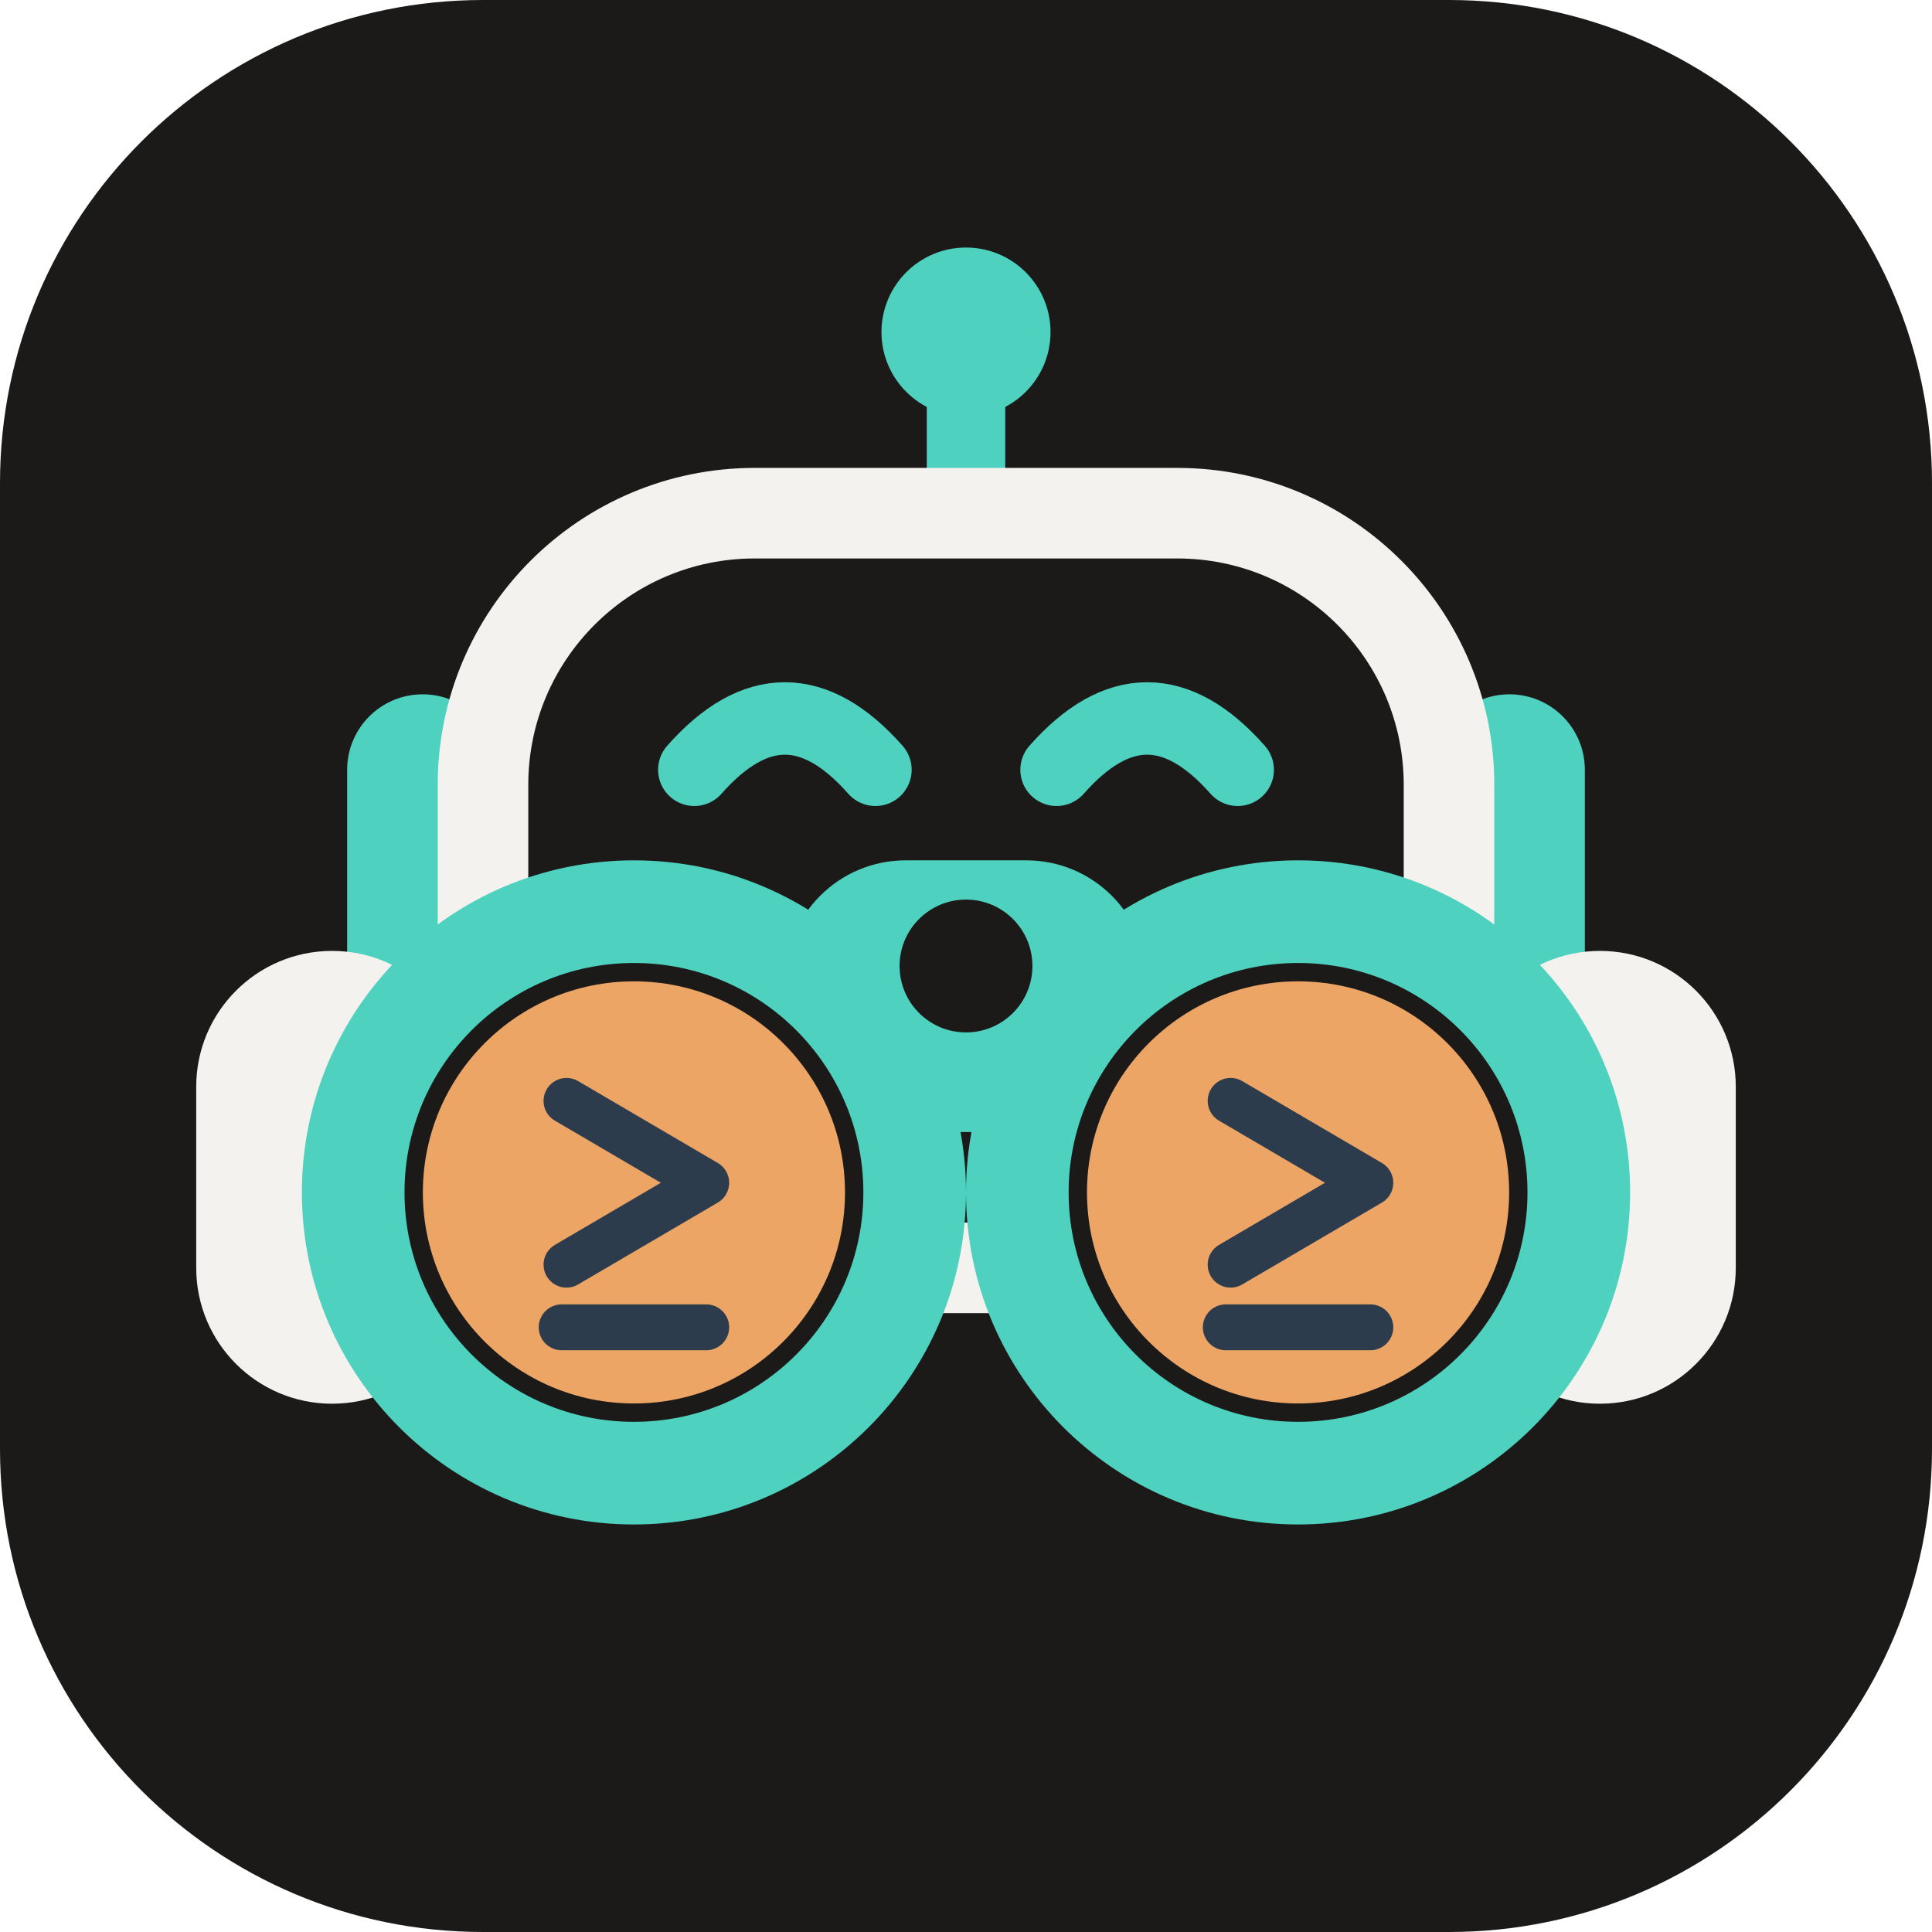
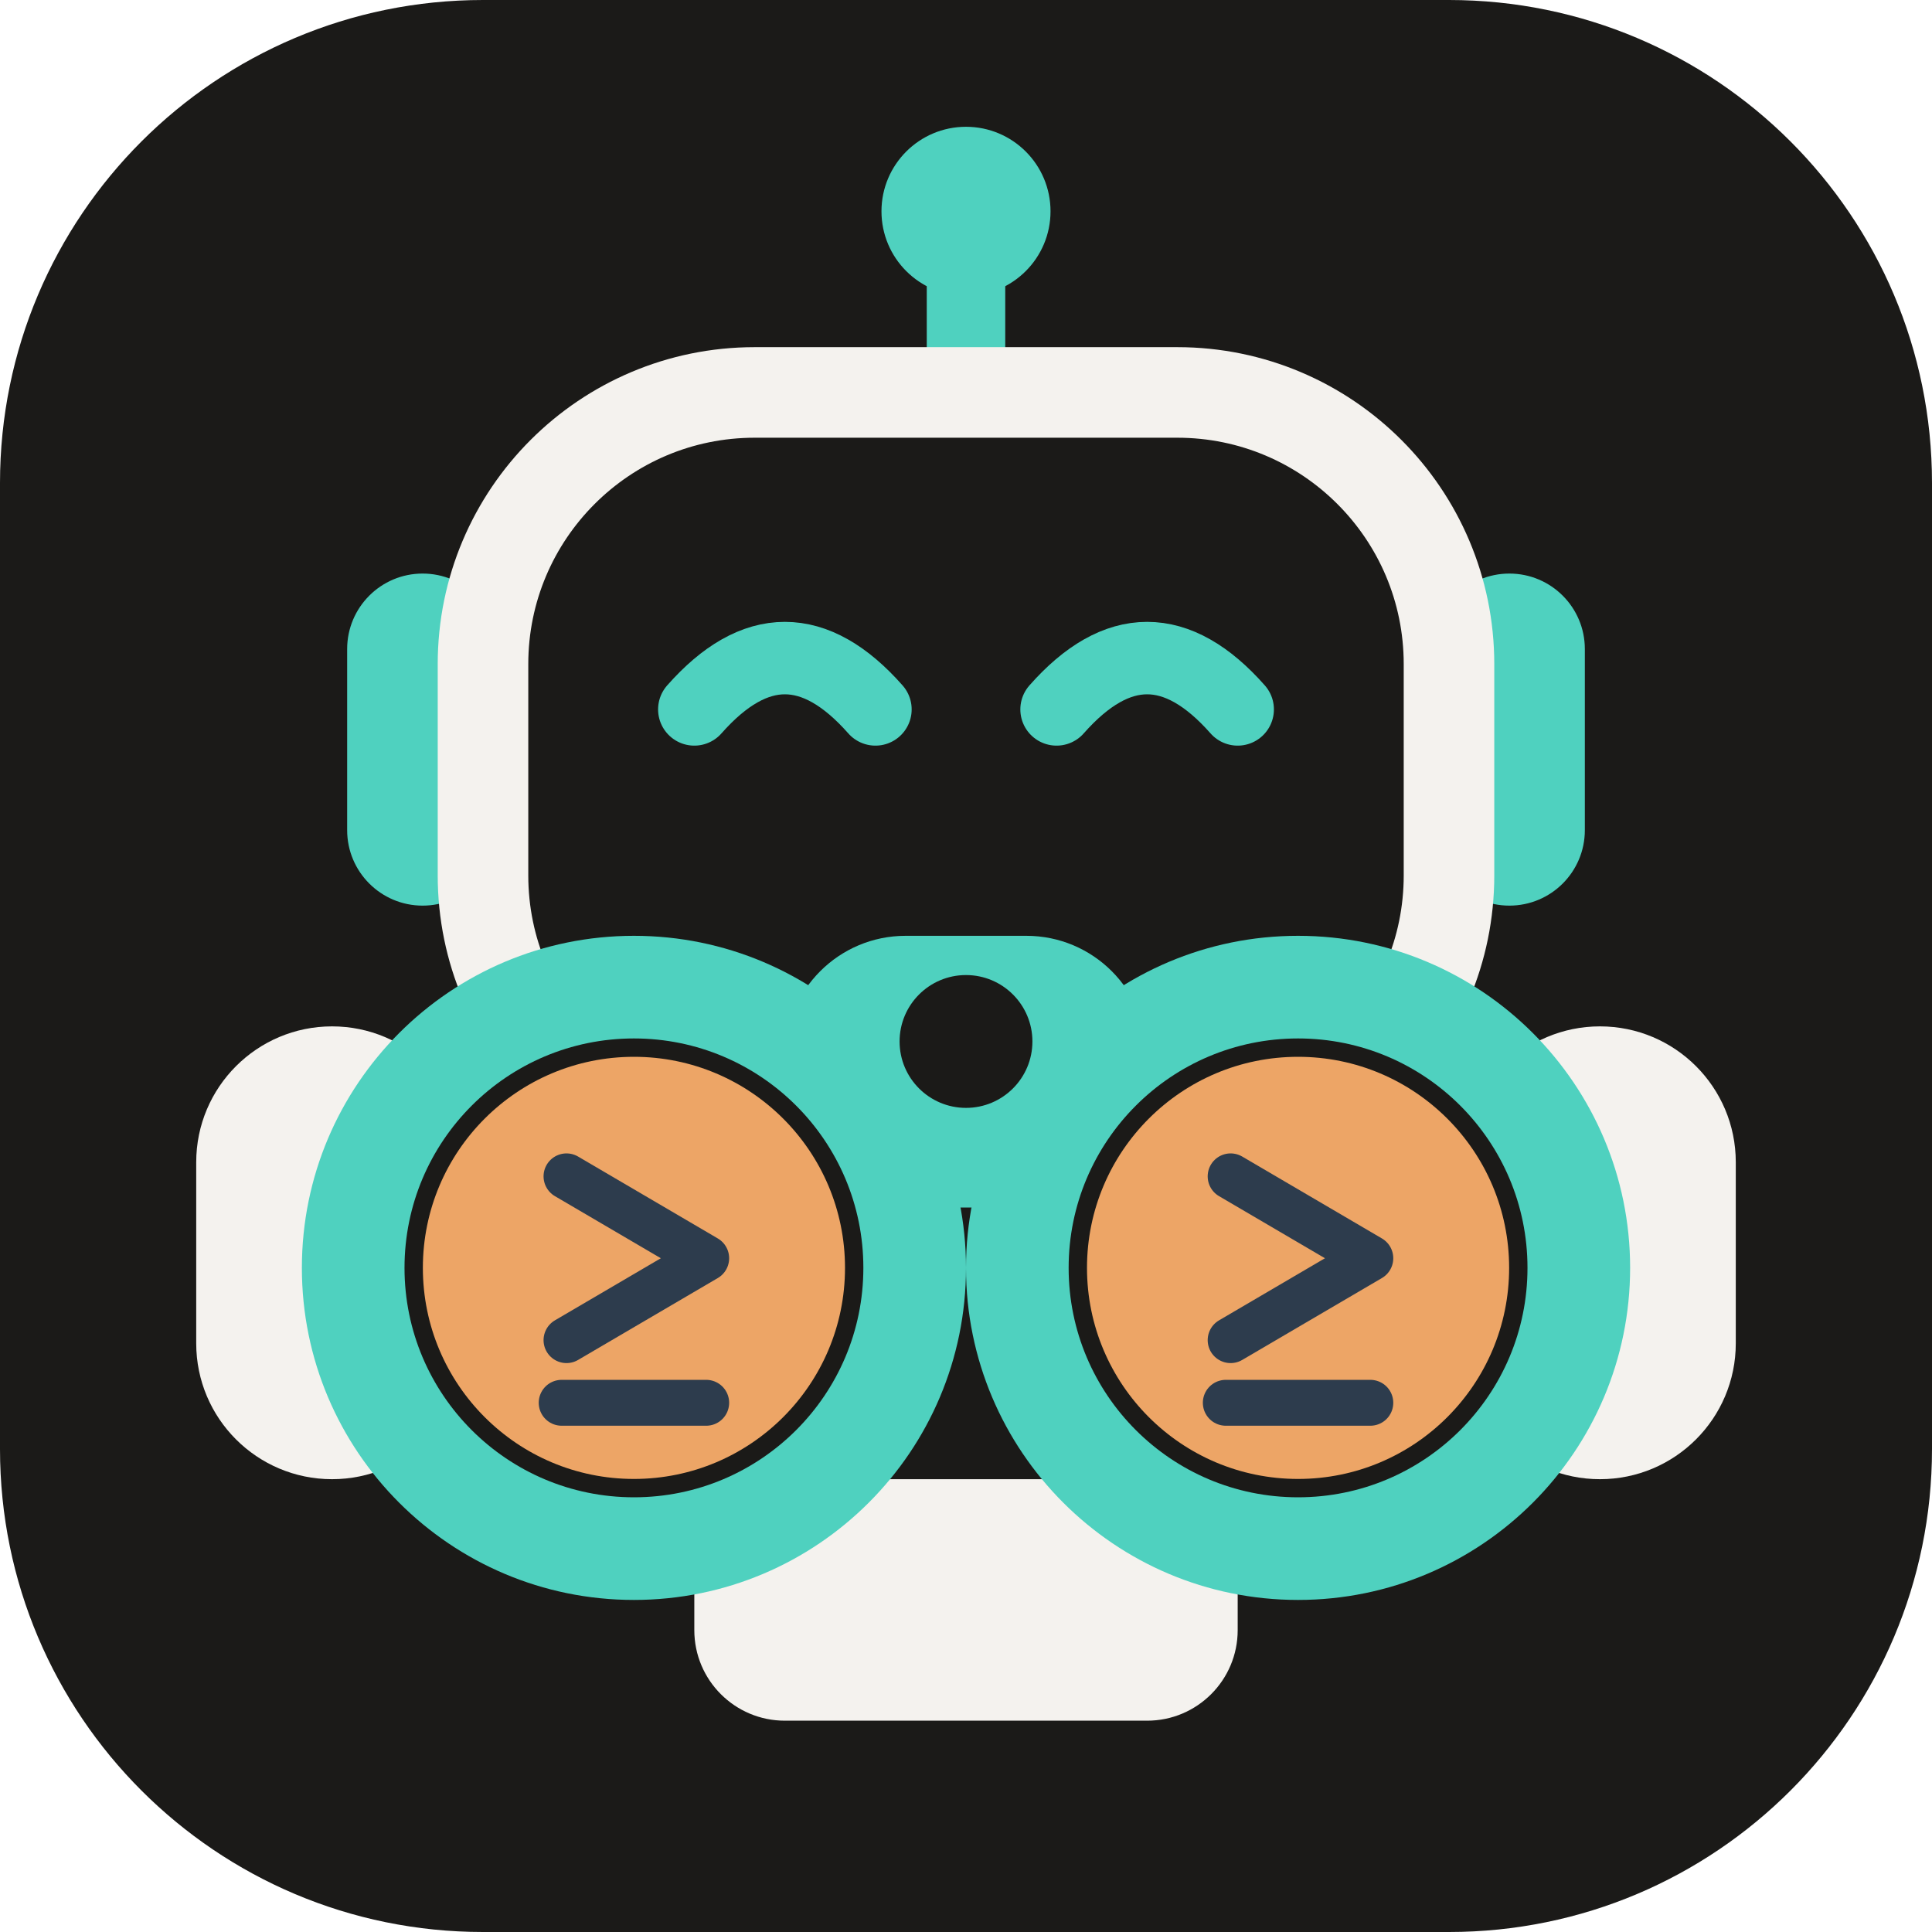
<svg xmlns="http://www.w3.org/2000/svg" viewBox="0 0 64 64" role="img" aria-label="Marktplaats Watcher">
  <rect width="64" height="64" rx="16" fill="#1b1a18" />
-   <g transform="translate(0 4)">
-     <path d="M32 8.5V13" stroke="#4fd1bf" stroke-width="2.6" stroke-linecap="round" />
-     <circle cx="32" cy="7" r="2.8" fill="#4fd1bf" />
-     <rect x="11.5" y="19" width="5" height="11" rx="2.5" fill="#4fd1bf" />
-     <rect x="47.5" y="19" width="5" height="11" rx="2.5" fill="#4fd1bf" />
-     <rect x="16" y="13" width="32" height="25" rx="9" fill="#1b1a18" stroke="#f4f2ee" stroke-width="3" />
-     <path d="M23 21.5q3-3.4 6 0M35 21.5q3-3.4 6 0" fill="none" stroke="#4fd1bf" stroke-width="2.4" stroke-linecap="round" />
-     <rect x="6.5" y="27.5" width="9" height="15" rx="4.5" fill="#f4f2ee" />
-     <rect x="48.5" y="27.5" width="9" height="15" rx="4.5" fill="#f4f2ee" />
-     <rect x="26" y="24.5" width="12" height="9" rx="4" fill="#4fd1bf" />
-     <circle cx="32" cy="28" r="2.2" fill="#1b1a18" />
-     <circle cx="21" cy="35.5" r="11" fill="#4fd1bf" />
-     <circle cx="43" cy="35.5" r="11" fill="#4fd1bf" />
-     <circle cx="21" cy="35.5" r="7.6" fill="#1b1a18" />
-     <circle cx="43" cy="35.5" r="7.6" fill="#1b1a18" />
-     <circle cx="21" cy="35.5" r="6.992" fill="#eda566" />
-     <path d="M18.766 32.468 L23.394 35.181 L18.766 37.894" fill="none" stroke="#2d3c4d" stroke-width="1.52" stroke-linecap="round" stroke-linejoin="round" />
-     <path d="M18.606 39.969 H23.394" stroke="#2d3c4d" stroke-width="1.52" stroke-linecap="round" />
-     <circle cx="43" cy="35.5" r="6.992" fill="#eda566" />
-     <path d="M40.766 32.468 L45.394 35.181 L40.766 37.894" fill="none" stroke="#2d3c4d" stroke-width="1.52" stroke-linecap="round" stroke-linejoin="round" />
-     <path d="M40.606 39.969 H45.394" stroke="#2d3c4d" stroke-width="1.52" stroke-linecap="round" />
-   </g>
+   <path d="M32 8.5V13" stroke="#4fd1bf" stroke-width="2.6" stroke-linecap="round" />
+   <circle cx="32" cy="7" r="2.8" fill="#4fd1bf" />
+   <rect x="11.5" y="19" width="5" height="11" rx="2.5" fill="#4fd1bf" />
+   <rect x="47.5" y="19" width="5" height="11" rx="2.5" fill="#4fd1bf" />
+   <rect x="16" y="13" width="32" height="25" rx="9" fill="#1b1a18" stroke="#f4f2ee" stroke-width="3" />
+   <path d="M23 23.5q3-3.4 6 0M35 23.5q3-3.4 6 0" fill="none" stroke="#4fd1bf" stroke-width="2.4" stroke-linecap="round" />
+   <rect x="23" y="49" width="18" height="8" rx="3" fill="#f4f2ee" />
+   <rect x="6.5" y="34" width="9" height="15" rx="4.5" fill="#f4f2ee" />
+   <rect x="48.5" y="34" width="9" height="15" rx="4.5" fill="#f4f2ee" />
+   <rect x="26" y="31" width="12" height="9" rx="4" fill="#4fd1bf" />
+   <circle cx="32" cy="34.5" r="2.2" fill="#1b1a18" />
+   <circle cx="21" cy="42" r="11" fill="#4fd1bf" />
+   <circle cx="43" cy="42" r="11" fill="#4fd1bf" />
+   <circle cx="21" cy="42" r="7.6" fill="#1b1a18" />
+   <circle cx="43" cy="42" r="7.6" fill="#1b1a18" />
+   <circle cx="21" cy="42" r="6.992" fill="#eda566" />
+   <path d="M18.766 38.968 L23.394 41.681 L18.766 44.394" fill="none" stroke="#2d3c4d" stroke-width="1.52" stroke-linecap="round" stroke-linejoin="round" />
+   <path d="M18.606 46.469 H23.394" stroke="#2d3c4d" stroke-width="1.52" stroke-linecap="round" />
+   <circle cx="43" cy="42" r="6.992" fill="#eda566" />
+   <path d="M40.766 38.968 L45.394 41.681 L40.766 44.394" fill="none" stroke="#2d3c4d" stroke-width="1.52" stroke-linecap="round" stroke-linejoin="round" />
+   <path d="M40.606 46.469 H45.394" stroke="#2d3c4d" stroke-width="1.52" stroke-linecap="round" />
</svg>
